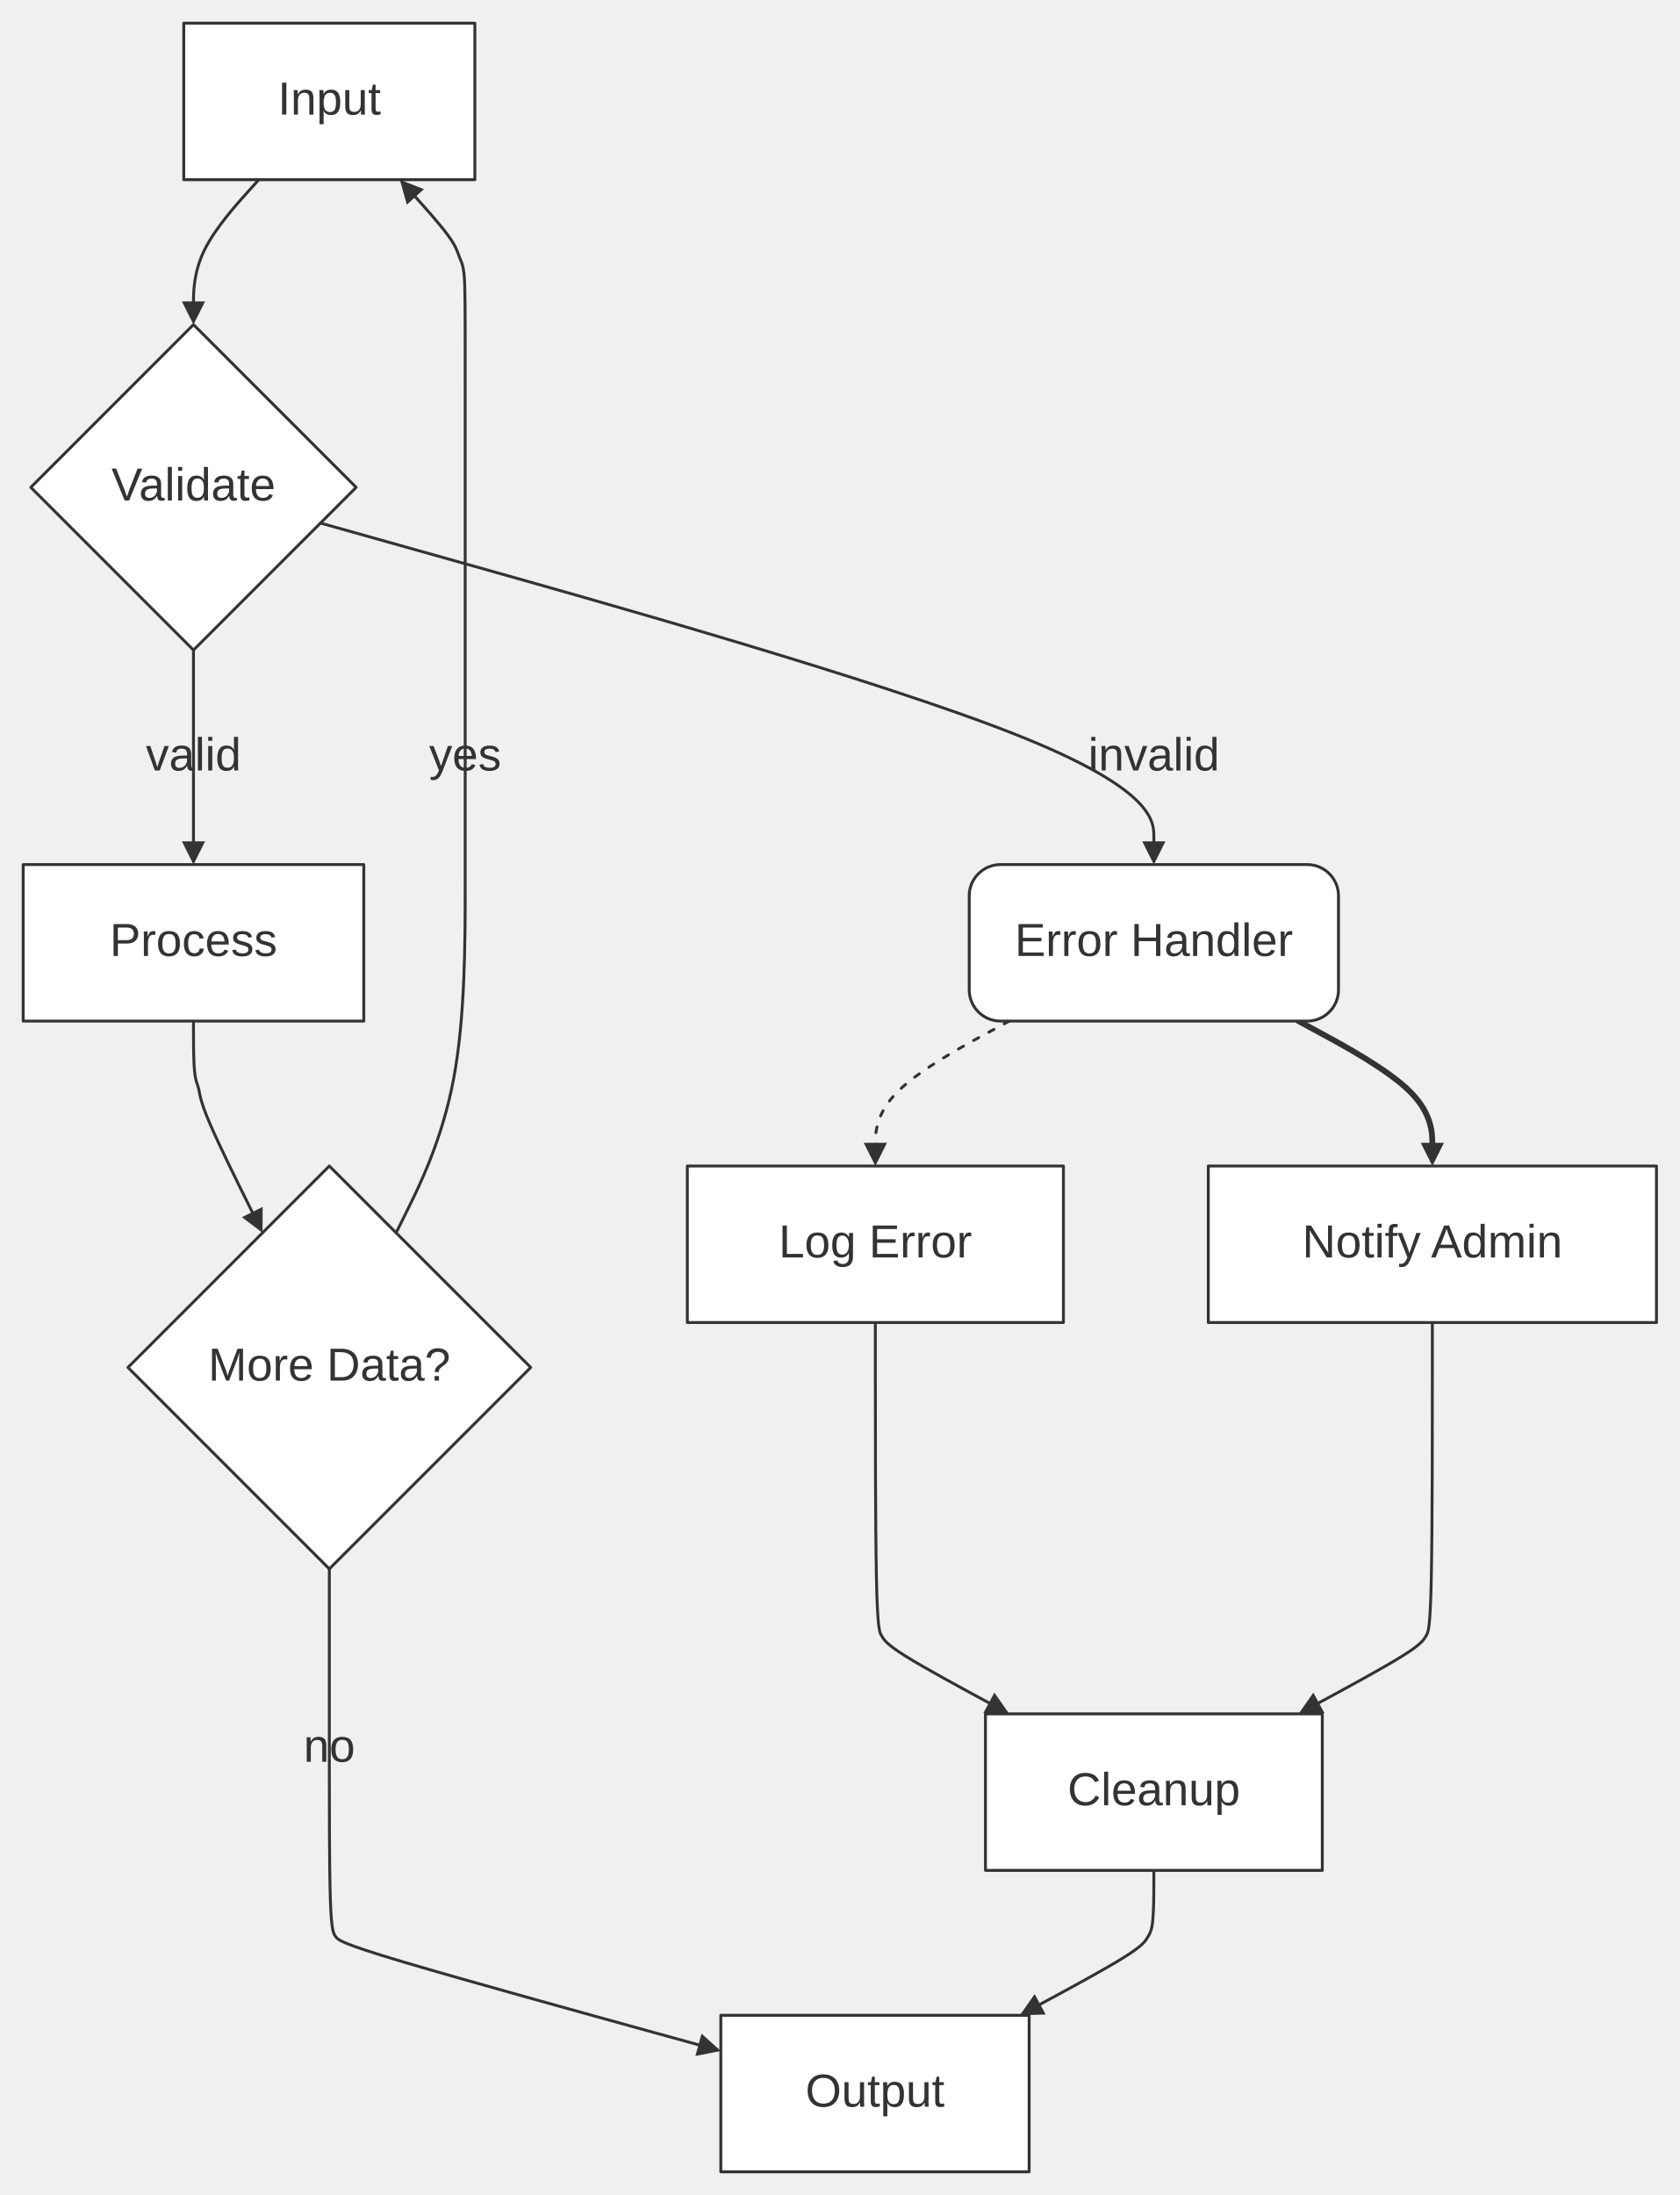
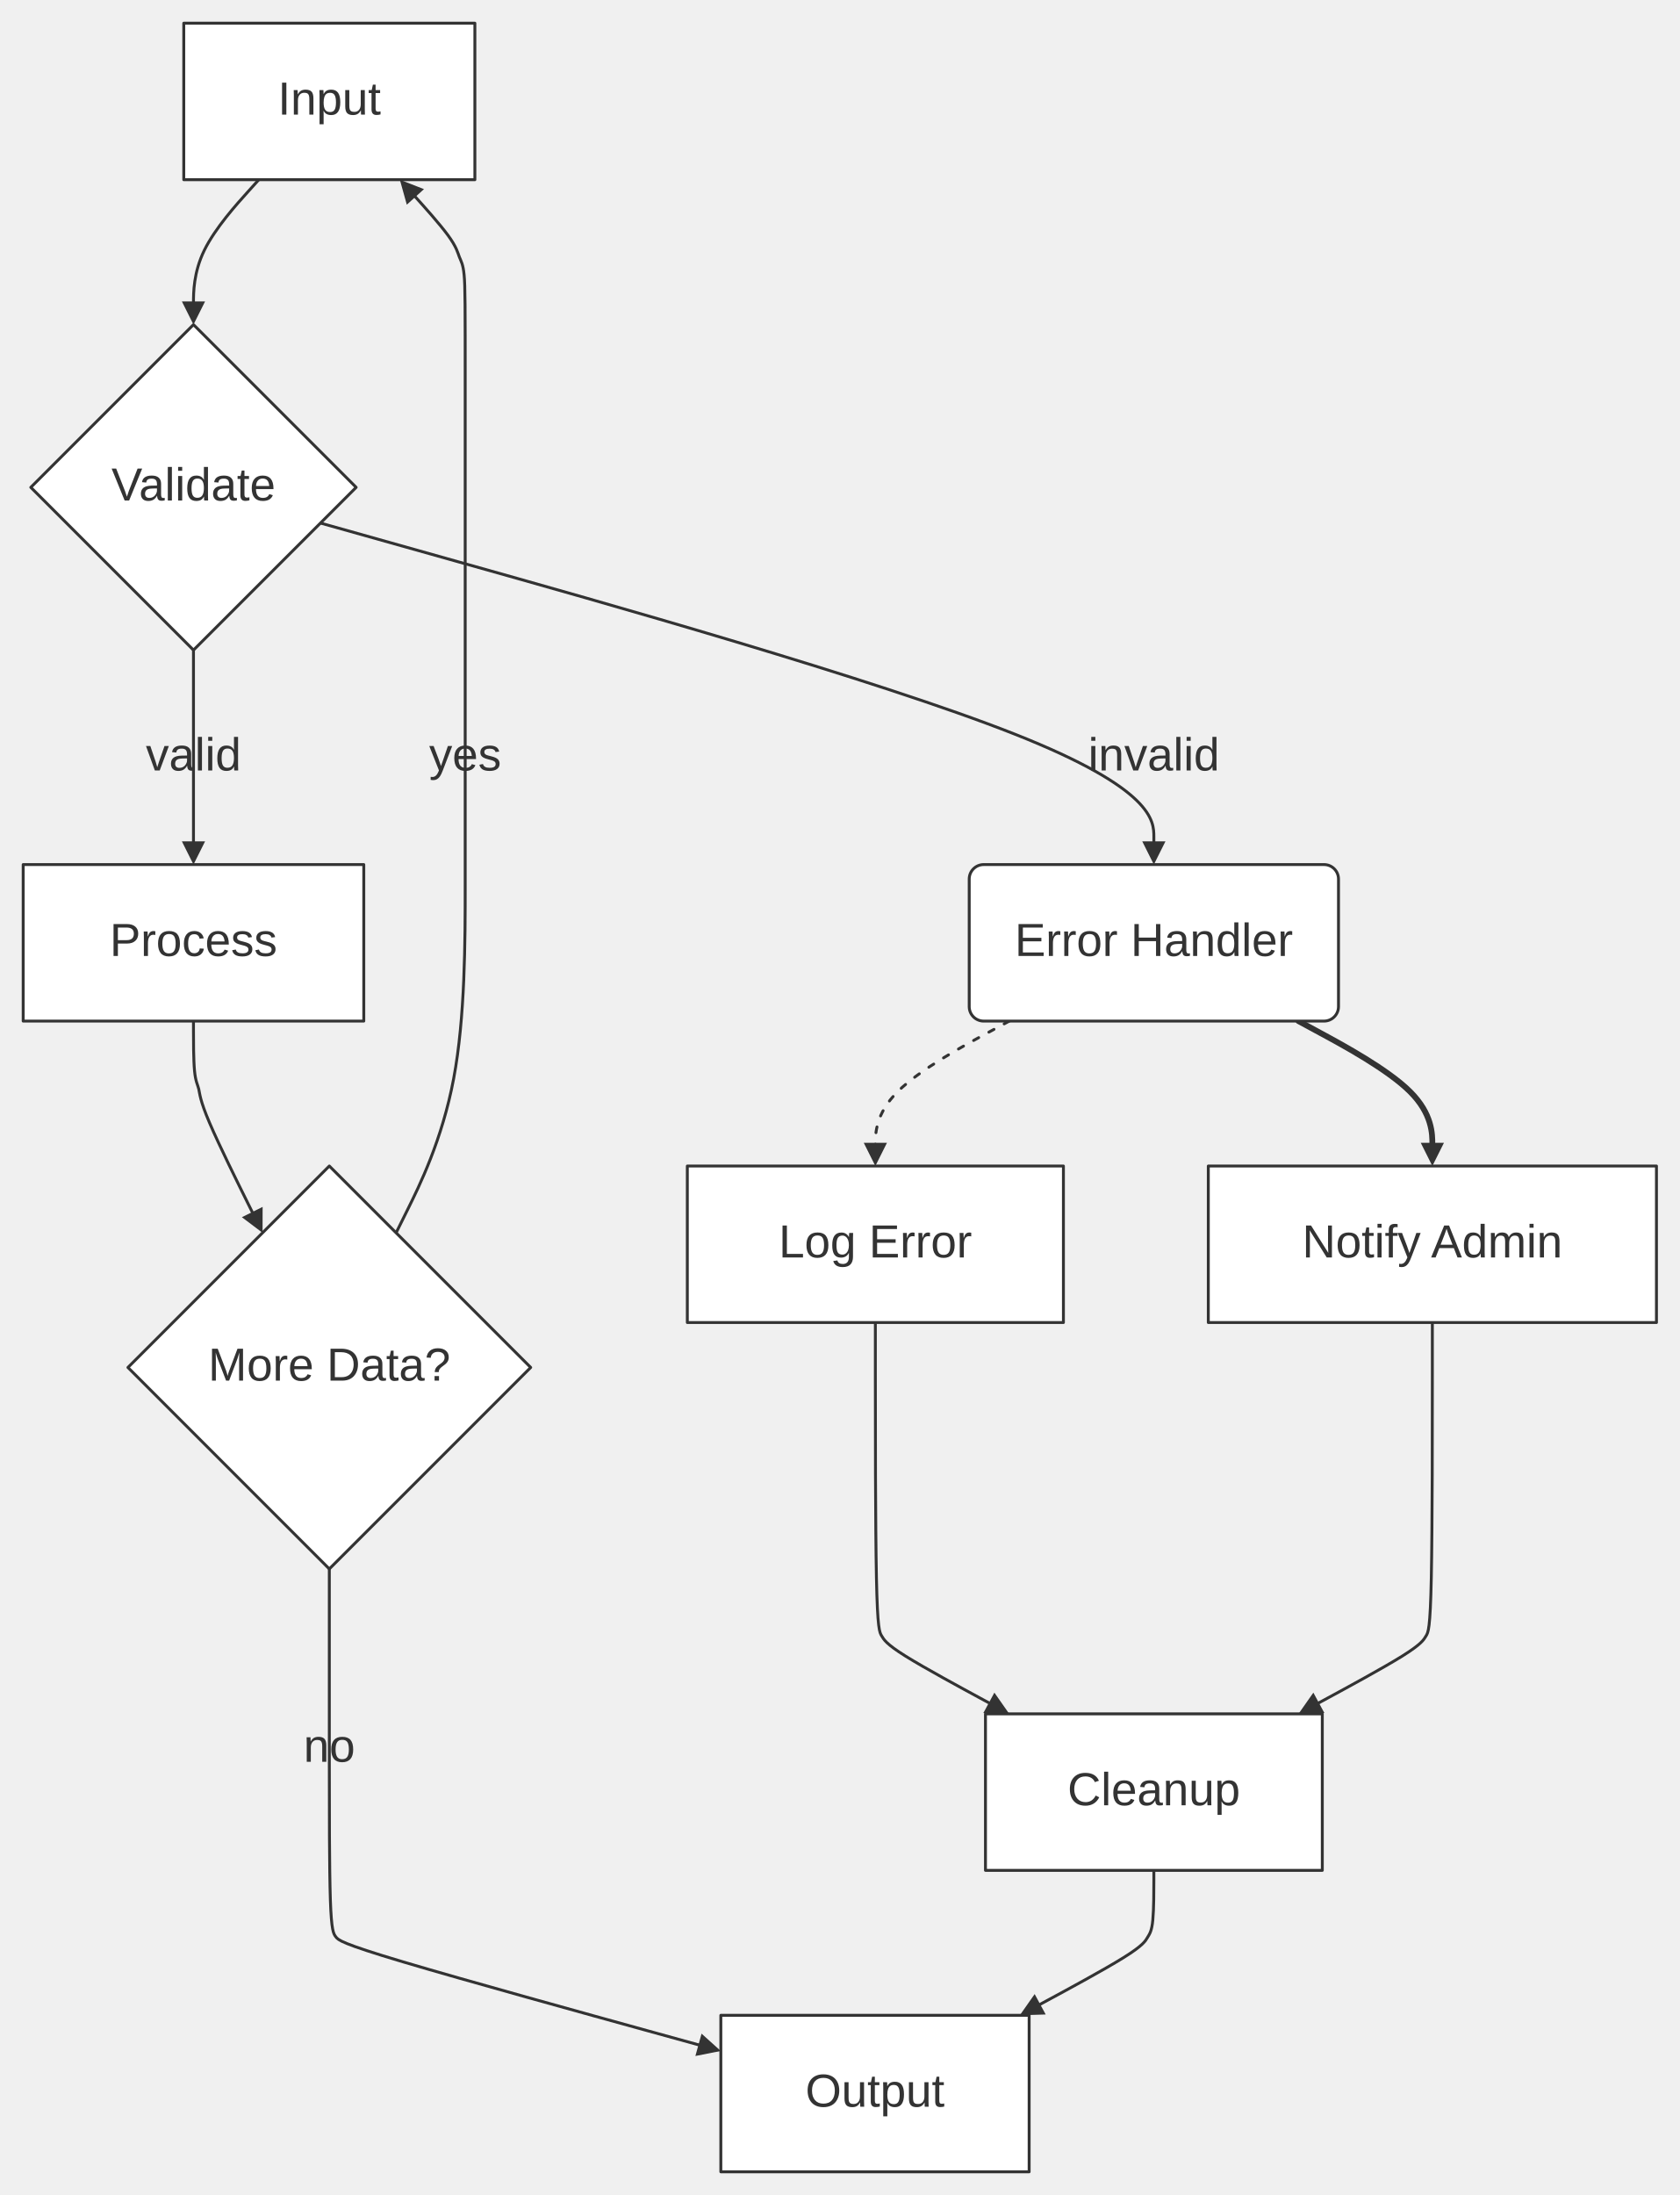
<svg xmlns="http://www.w3.org/2000/svg" width="100%" viewBox="0 0 579.64 757.28" style="max-width: 579.64px; background-color: transparent;" font-family="&quot;trebuchet ms&quot;, verdana, arial, sans-serif" font-size="16.00">
  <defs>
    <marker id="arrowhead" viewBox="0 0 10.00 10.00" refX="5.00" refY="5.00" markerWidth="8.00" markerHeight="8.00" orient="auto-start-reverse" markerUnits="userSpaceOnUse">
      <path d="M 0 0 L 10.00 5.00 L 0 10.00 z" fill="#333" />
    </marker>
    <marker id="crosshead" viewBox="0 0 11.00 11.00" refX="12.00" refY="5.20" markerWidth="11.00" markerHeight="11.00" orient="auto-start-reverse" markerUnits="userSpaceOnUse">
      <path d="M 1,1 l 9,9 M 10,1 l -9,9" stroke="#333" stroke-width="2" />
    </marker>
    <marker id="circlehead" viewBox="0 0 10.00 10.00" refX="11.00" refY="5.00" markerWidth="11.00" markerHeight="11.00" orient="auto-start-reverse" markerUnits="userSpaceOnUse">
      <circle cx="5" cy="5" r="5" stroke="#333" stroke-width="1" fill="#333" />
    </marker>
  </defs>
  <g transform="translate(0.00,0.00)">
    <g class="edgePaths">
      <path d="M89.31,62.00 L85.55,66.17 C81.79,70.33 74.28,78.67 70.52,86.33 C66.77,94.00 66.77,101.00 66.77,104.50 L66.77,108.00" stroke="#333" stroke-width="1.00" fill="none" stroke-linecap="round" stroke-linejoin="round" marker-end="url(#arrowhead)" />
      <path d="M66.77,224.28 L66.77,230.45 C66.77,236.61 66.77,248.95 66.77,260.61 C66.77,272.28 66.77,283.28 66.77,288.78 L66.77,294.28" stroke="#333" stroke-width="1.00" fill="none" stroke-linecap="round" stroke-linejoin="round" marker-end="url(#arrowhead)" />
      <path d="M110.59,180.45 L158.53,193.93 C206.46,207.40 302.33,234.34 350.27,253.31 C398.20,272.28 398.20,283.28 398.20,288.78 L398.20,294.28" stroke="#333" stroke-width="1.00" fill="none" stroke-linecap="round" stroke-linejoin="round" marker-end="url(#arrowhead)" />
      <path d="M66.77,352.28 L66.77,355.61 C66.77,358.95 66.77,365.61 67.13,369.42 C67.49,373.22 68.22,374.16 68.59,375.74 C68.96,377.32 68.97,379.54 72.29,387.31 C75.60,395.09 82.21,408.41 85.52,415.08 L88.83,421.74" stroke="#333" stroke-width="1.00" fill="none" stroke-linecap="round" stroke-linejoin="round" marker-end="url(#arrowhead)" />
      <path d="M136.70,425.33 L140.67,417.32 C144.64,409.31 152.59,393.29 156.56,372.12 C160.54,350.95 160.54,324.61 160.54,305.28 C160.54,285.95 160.54,273.61 160.54,242.57 C160.54,211.52 160.54,161.76 160.54,133.55 C160.54,105.33 160.54,98.67 160.17,94.86 C159.81,91.06 159.09,90.11 158.53,88.66 C157.97,87.21 157.58,85.25 154.63,81.21 C151.68,77.18 146.18,71.08 143.43,68.02 L140.67,64.97" stroke="#333" stroke-width="1.00" fill="none" stroke-linecap="round" stroke-linejoin="round" marker-end="url(#arrowhead)" />
      <path d="M113.65,541.28 L113.65,545.45 C113.65,549.62 113.65,557.95 113.65,568.28 C113.65,578.62 113.65,590.95 113.65,607.45 C113.65,623.95 113.65,644.62 114.01,655.42 C114.38,666.23 115.10,667.17 115.90,668.22 C116.71,669.28 117.59,670.45 139.10,676.85 C160.62,683.25 202.76,694.89 223.83,700.71 L244.90,706.53" stroke="#333" stroke-width="1.00" fill="none" stroke-linecap="round" stroke-linejoin="round" marker-end="url(#arrowhead)" />
      <path d="M348.30,352.28 L340.60,356.45 C332.90,360.61 317.50,368.95 309.79,376.61 C302.09,384.28 302.09,391.28 302.09,394.78 L302.09,398.28" stroke="#333" stroke-width="1.00" fill="none" stroke-linecap="round" stroke-linejoin="round" stroke-dasharray="2.00,4.00" marker-end="url(#arrowhead)" />
      <path d="M448.11,352.28 L455.81,356.45 C463.51,360.61 478.91,368.95 486.61,376.61 C494.31,384.28 494.31,391.28 494.31,394.78 L494.31,398.28" stroke="#333" stroke-width="2.00" fill="none" stroke-linecap="round" stroke-linejoin="round" marker-end="url(#arrowhead)" />
      <path d="M302.09,456.28 L302.09,473.78 C302.09,491.28 302.09,526.28 302.46,544.25 C302.82,562.23 303.54,563.17 304.27,564.40 C305.01,565.63 305.75,567.15 312.50,571.36 C319.25,575.57 332.02,582.47 338.40,585.93 L344.78,589.38" stroke="#333" stroke-width="1.00" fill="none" stroke-linecap="round" stroke-linejoin="round" marker-end="url(#arrowhead)" />
      <path d="M494.31,456.28 L494.31,473.78 C494.31,491.28 494.31,526.28 493.95,544.25 C493.59,562.23 492.87,563.17 492.13,564.40 C491.40,565.63 490.66,567.15 483.91,571.36 C477.15,575.57 464.39,582.47 458.01,585.93 L451.63,589.38" stroke="#333" stroke-width="1.00" fill="none" stroke-linecap="round" stroke-linejoin="round" marker-end="url(#arrowhead)" />
      <path d="M398.20,645.28 L398.20,648.62 C398.20,651.95 398.20,658.62 397.84,662.42 C397.48,666.23 396.76,667.17 396.02,668.40 C395.29,669.63 394.55,671.14 387.78,675.36 C381.02,679.57 368.24,686.47 361.84,689.93 L355.45,693.38" stroke="#333" stroke-width="1.00" fill="none" stroke-linecap="round" stroke-linejoin="round" marker-end="url(#arrowhead)" />
    </g>
    <g class="edgeLabels">
      <text x="66.77" y="261.28" text-anchor="middle" dominant-baseline="middle" fill="#333">valid</text>
      <text x="398.20" y="261.28" text-anchor="middle" dominant-baseline="middle" fill="#333">invalid</text>
      <text x="160.54" y="261.28" text-anchor="middle" dominant-baseline="middle" fill="#333">yes</text>
      <text x="113.65" y="603.28" text-anchor="middle" dominant-baseline="middle" fill="#333">no</text>
    </g>
    <g class="nodes">
      <rect x="63.42" y="8.00" width="100.46" height="54.00" fill="white" stroke="#333" stroke-width="1.00" stroke-linejoin="round" />
      <text x="113.65" y="35.00" text-anchor="middle" dominant-baseline="middle" fill="#333">Input</text>
      <polygon points="66.77,112.00 122.91,168.14 66.77,224.28 10.63,168.14" fill="white" stroke="#333" stroke-width="1.00" stroke-linejoin="round" />
      <text x="66.77" y="168.14" text-anchor="middle" dominant-baseline="middle" fill="#333">Validate</text>
      <rect x="8.00" y="298.28" width="117.54" height="54.00" fill="white" stroke="#333" stroke-width="1.00" stroke-linejoin="round" />
      <text x="66.77" y="325.28" text-anchor="middle" dominant-baseline="middle" fill="#333">Process</text>
-       <rect x="334.48" y="298.28" width="127.44" height="54.00" rx="10.80" ry="10.80" fill="white" stroke="#333" stroke-width="1.00" stroke-linejoin="round" />
+       <rect x="334.48" y="298.28" width="127.44" height="54.00" rx="5.00" ry="5.00" fill="white" stroke="#333" stroke-width="1.00" stroke-linejoin="round" />
      <text x="398.20" y="325.28" text-anchor="middle" dominant-baseline="middle" fill="#333">Error Handler</text>
      <polygon points="113.65,402.28 183.15,471.78 113.65,541.28 44.15,471.78" fill="white" stroke="#333" stroke-width="1.00" stroke-linejoin="round" />
      <text x="113.65" y="471.78" text-anchor="middle" dominant-baseline="middle" fill="#333">More Data?</text>
      <rect x="248.76" y="695.28" width="106.40" height="54.00" fill="white" stroke="#333" stroke-width="1.00" stroke-linejoin="round" />
      <text x="301.96" y="722.28" text-anchor="middle" dominant-baseline="middle" fill="#333">Output</text>
      <rect x="237.20" y="402.28" width="129.79" height="54.00" fill="white" stroke="#333" stroke-width="1.00" stroke-linejoin="round" />
      <text x="302.09" y="429.28" text-anchor="middle" dominant-baseline="middle" fill="#333">Log Error</text>
      <rect x="416.99" y="402.28" width="154.66" height="54.00" fill="white" stroke="#333" stroke-width="1.00" stroke-linejoin="round" />
      <text x="494.31" y="429.28" text-anchor="middle" dominant-baseline="middle" fill="#333">Notify Admin</text>
      <rect x="340.09" y="591.28" width="116.24" height="54.00" fill="white" stroke="#333" stroke-width="1.00" stroke-linejoin="round" />
      <text x="398.20" y="618.28" text-anchor="middle" dominant-baseline="middle" fill="#333">Cleanup</text>
    </g>
  </g>
</svg>
